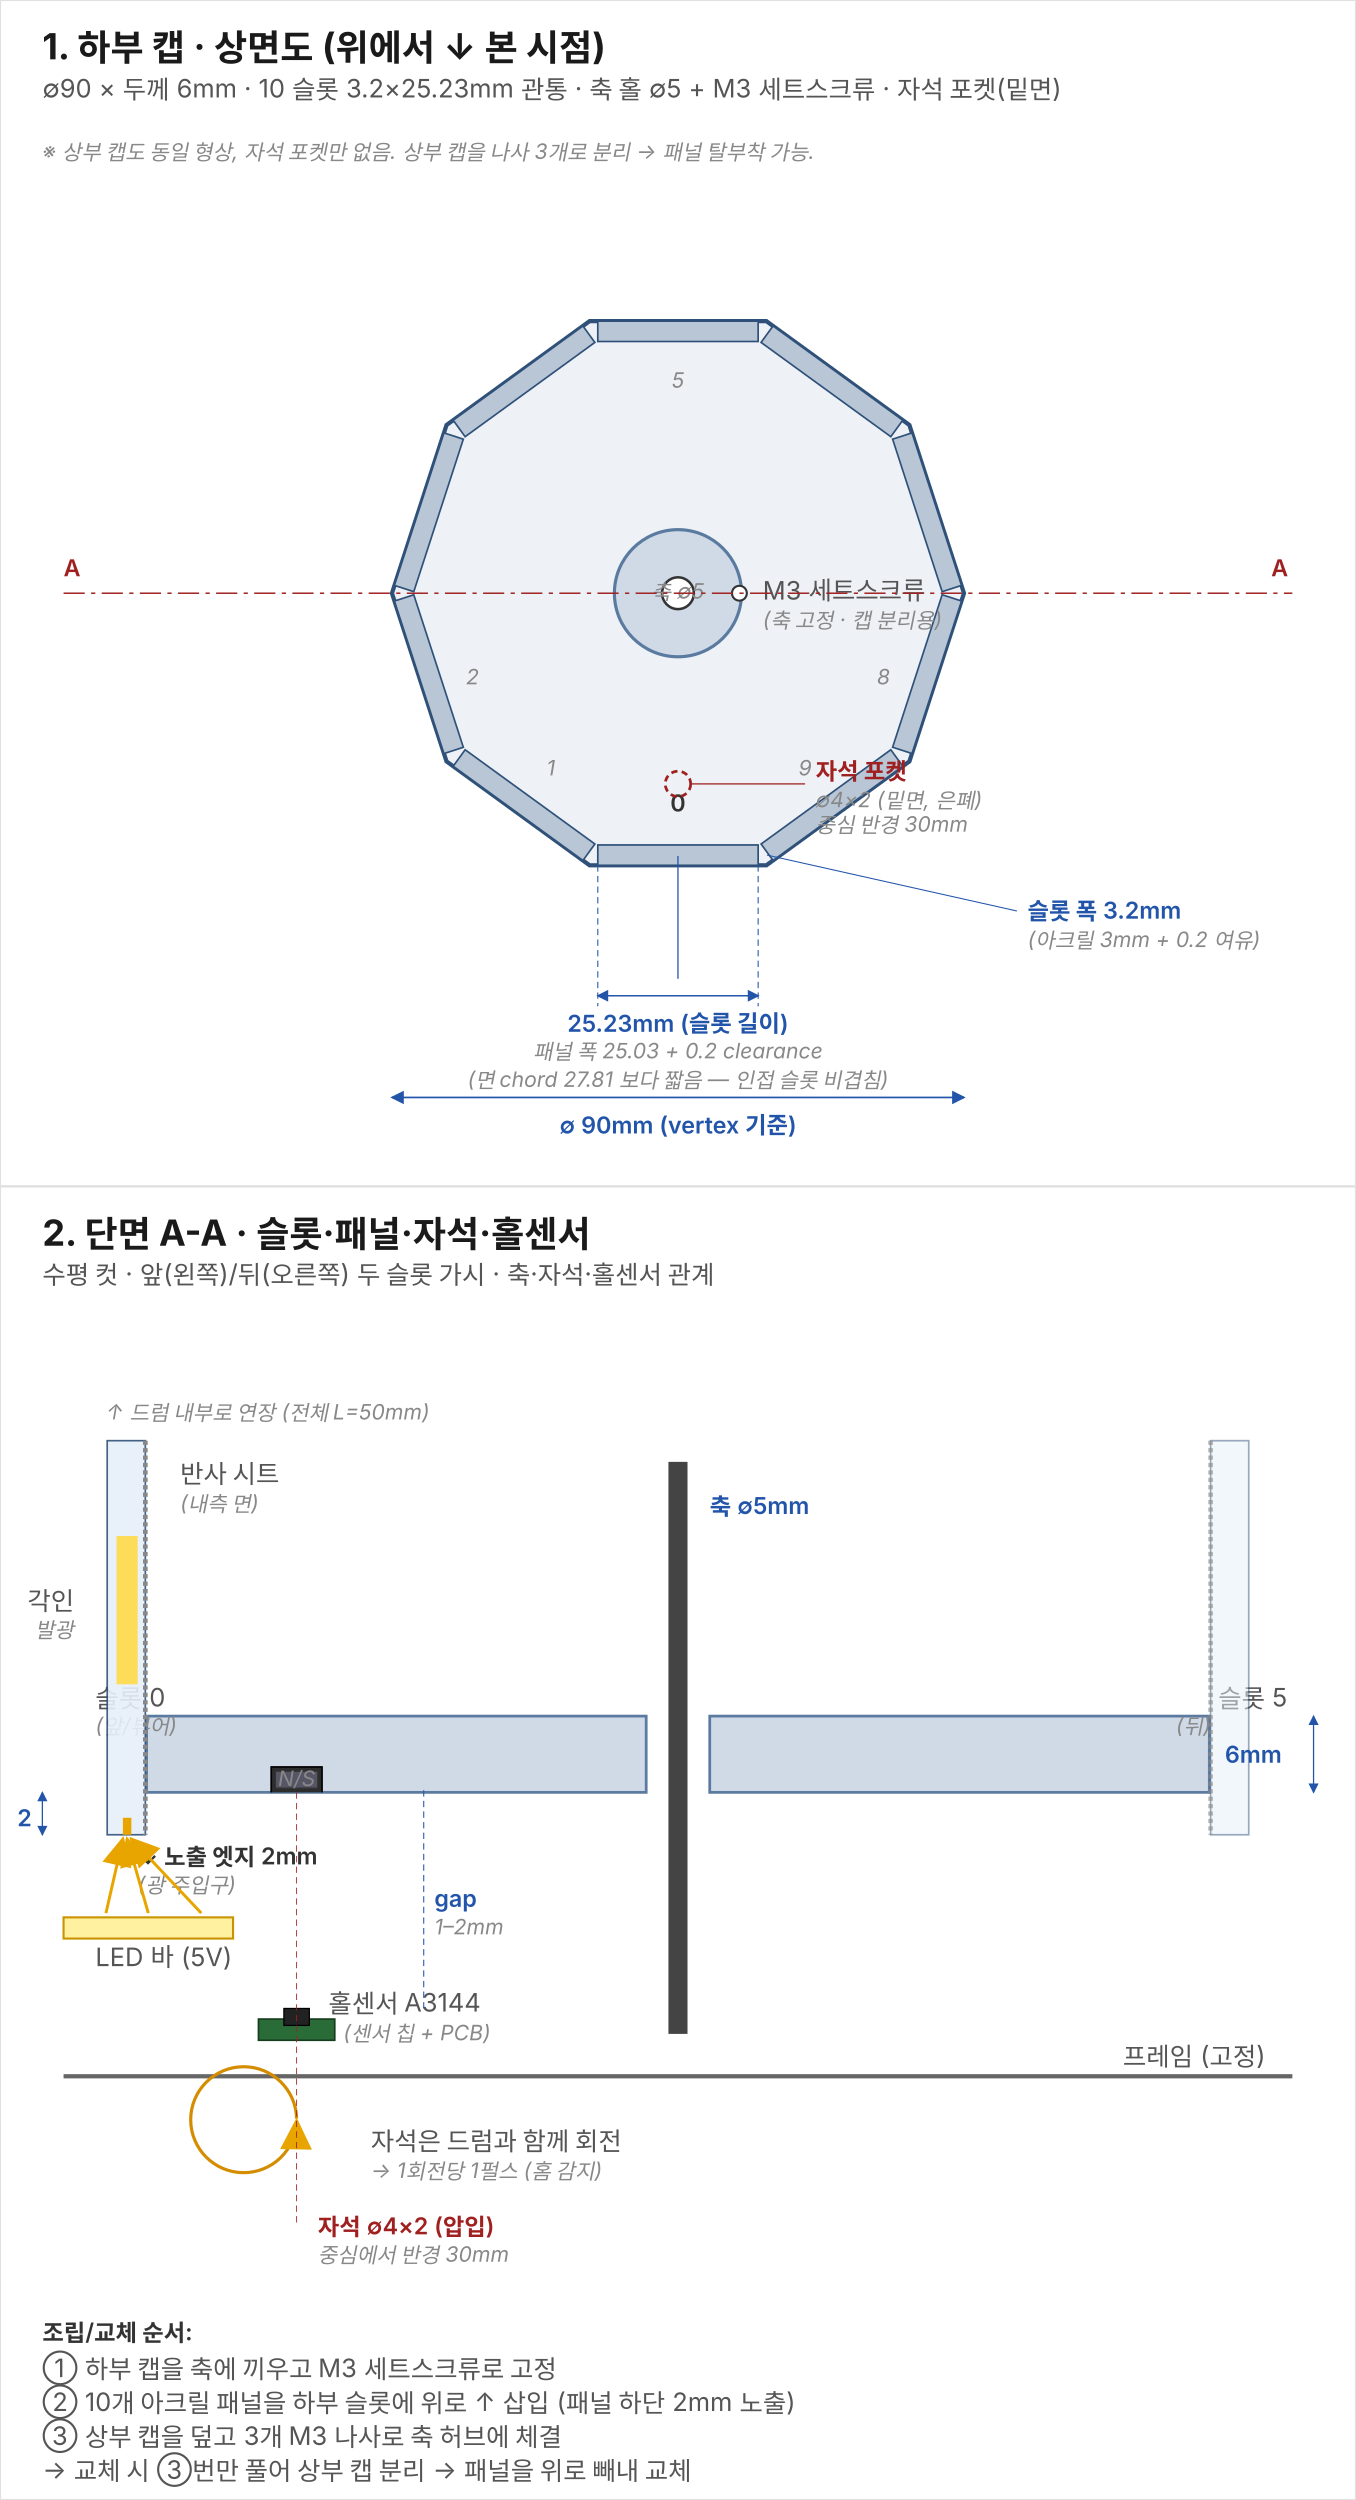
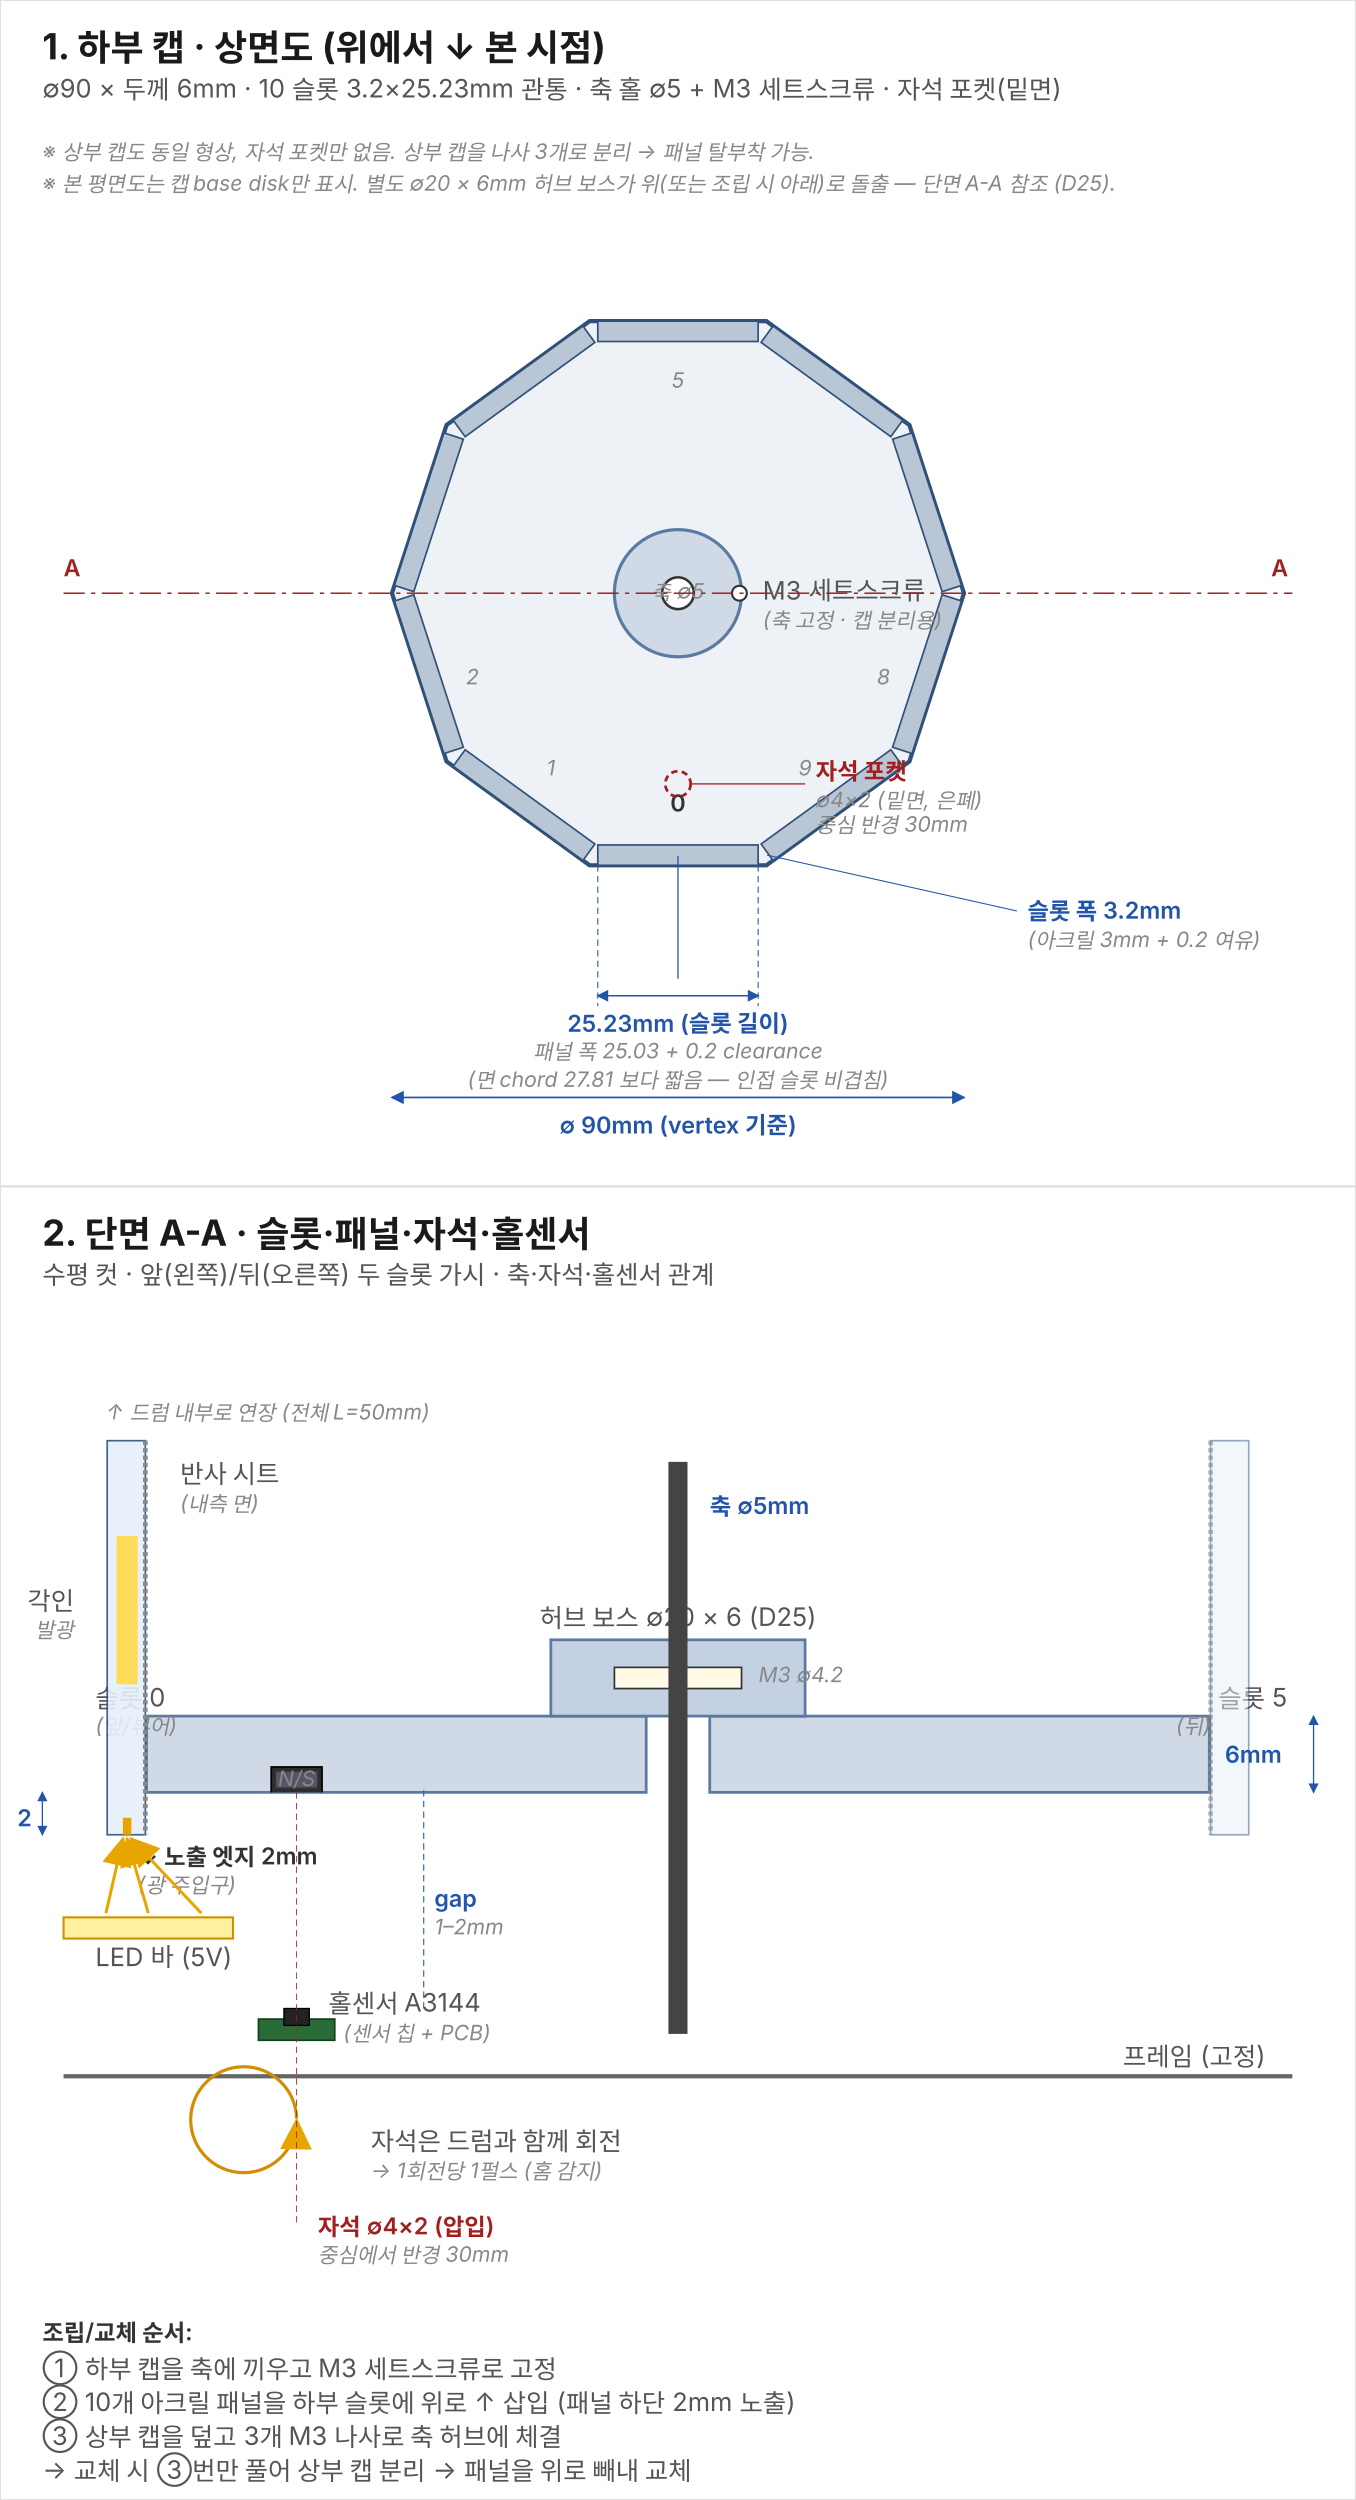
<svg xmlns="http://www.w3.org/2000/svg" viewBox="0 0 640 1180" style="background:#fafafa; max-width:100%; height:auto; font-family: system-ui,-apple-system,sans-serif;">
  <defs>
    <marker id="ar" markerWidth="10" markerHeight="10" refX="9" refY="5" orient="auto">
      <path d="M0,0 L10,5 L0,10 z" fill="#e8a500" />
    </marker>
    <marker id="arB" markerWidth="8" markerHeight="8" refX="7" refY="4" orient="auto">
      <path d="M0,0 L8,4 L0,8 z" fill="#2255aa" />
    </marker>
    <marker id="arBs" markerWidth="8" markerHeight="8" refX="1" refY="4" orient="auto">
      <path d="M8,0 L0,4 L8,8 z" fill="#2255aa" />
    </marker>
  </defs>
  <style>
    .title { font-size: 17px; font-weight: 700; fill: #1a1a1a; }
    .sub { font-size: 12px; fill: #555; }
    .lbl { font-size: 11px; fill: #333; font-weight: 600; }
    .dim { font-size: 11px; fill: #2255aa; font-weight: 600; }
    .hid { font-size: 11px; fill: #a02020; font-weight: 600; }
    .note { font-size: 10px; fill: #888; font-style: italic; }
  </style>
  <g>
    <rect x="0" y="0" width="640" height="560" fill="#fff" stroke="#e0e0e0" />
    <text x="20" y="28" class="title">1. 하부 캡 · 상면도 (위에서 ↓ 본 시점)</text>
    <text x="20" y="46" class="sub">∅90 × 두께 6mm · 10 슬롯 3.2×25.23mm 관통 · 축 홀 ∅5 + M3 세트스크류 · 자석 포켓(밑면)</text>
    <polygon points="361.72,408.42 278.28,408.42 210.76,359.39 185,280 210.76,200.61 278.28,151.58 361.72,151.58 429.24,200.61 455,280 429.24,359.39" fill="#eef2f7" stroke="#2f5179" stroke-width="2" />
    <g fill="#b8c6d6" stroke="#2f5179" stroke-width="0.8">
      <rect x="282.16" y="398.82" width="75.69" height="9.6" />
      <g transform="rotate(36 320 280)">
        <rect x="282.16" y="398.82" width="75.69" height="9.6" />
      </g>
      <g transform="rotate(72 320 280)">
        <rect x="282.16" y="398.82" width="75.69" height="9.6" />
      </g>
      <g transform="rotate(108 320 280)">
        <rect x="282.16" y="398.82" width="75.69" height="9.6" />
      </g>
      <g transform="rotate(144 320 280)">
        <rect x="282.16" y="398.82" width="75.69" height="9.6" />
      </g>
      <g transform="rotate(180 320 280)">
        <rect x="282.16" y="398.82" width="75.69" height="9.6" />
      </g>
      <g transform="rotate(216 320 280)">
        <rect x="282.16" y="398.82" width="75.69" height="9.6" />
      </g>
      <g transform="rotate(252 320 280)">
        <rect x="282.16" y="398.82" width="75.69" height="9.6" />
      </g>
      <g transform="rotate(288 320 280)">
        <rect x="282.16" y="398.82" width="75.69" height="9.6" />
      </g>
      <g transform="rotate(324 320 280)">
        <rect x="282.16" y="398.82" width="75.69" height="9.6" />
      </g>
    </g>
    <text x="320" y="383" class="lbl" text-anchor="middle">0</text>
    <text x="260" y="366" class="note" text-anchor="middle">1</text>
    <text x="380" y="366" class="note" text-anchor="middle">9</text>
    <text x="223" y="323" class="note" text-anchor="middle">2</text>
    <text x="417" y="323" class="note" text-anchor="middle">8</text>
    <text x="320" y="183" class="note" text-anchor="middle">5</text>
    <circle cx="320" cy="280" r="30" fill="#d0dae7" stroke="#5a7aa0" stroke-width="1.5" />
    <circle cx="320" cy="280" r="7.5" fill="#fff" stroke="#333" stroke-width="1.2" />
    <text x="320" y="283" class="note" text-anchor="middle" font-size="8">축 ∅5</text>
    <circle cx="349" cy="280" r="3.5" fill="#fff" stroke="#333" stroke-width="1" />
    <text x="360" y="283" class="sub" font-size="10">M3 세트스크류</text>
    <text x="360" y="296" class="note" font-size="9">(축 고정 · 캡 분리용)</text>
    <circle cx="320" cy="370" r="6" fill="none" stroke="#a02020" stroke-width="1.3" stroke-dasharray="3,2" />
    <line x1="326" y1="370" x2="380" y2="370" stroke="#a02020" stroke-width="0.6" />
    <text x="385" y="368" class="hid">자석 포켓</text>
    <text x="385" y="381" class="note" fill="#a02020">∅4×2 (밑면, 은폐)</text>
    <text x="385" y="393" class="note" fill="#a02020">중심 반경 30mm</text>
    <line x1="30" y1="280" x2="610" y2="280" stroke="#a02020" stroke-width="0.7" stroke-dasharray="10,3,2,3" />
    <text x="30" y="272" class="hid">A</text>
    <text x="600" y="272" class="hid">A</text>
    <line x1="320" y1="404" x2="320" y2="462" stroke="#2255aa" stroke-width="0.6" />
    <line x1="282.16" y1="408.42" x2="282.16" y2="475" stroke="#2255aa" stroke-width="0.5" stroke-dasharray="3,2" />
    <line x1="357.85" y1="408.42" x2="357.85" y2="475" stroke="#2255aa" stroke-width="0.5" stroke-dasharray="3,2" />
    <line x1="282.16" y1="470" x2="357.85" y2="470" stroke="#2255aa" stroke-width="0.7" marker-start="url(#arBs)" marker-end="url(#arB)" />
    <text x="320" y="487" class="dim" text-anchor="middle">25.23mm (슬롯 길이)</text>
    <text x="320" y="500" class="note" text-anchor="middle">패널 폭 25.03 + 0.2 clearance</text>
    <text x="320" y="513" class="note" text-anchor="middle">(면 chord 27.81 보다 짧음 — 인접 슬롯 비겹침)</text>
    <line x1="362" y1="403.6" x2="480" y2="430" stroke="#2255aa" stroke-width="0.5" />
    <text x="485" y="434" class="dim">슬롯 폭 3.2mm</text>
    <text x="485" y="447" class="note">(아크릴 3mm + 0.2 여유)</text>
    <line x1="185" y1="518" x2="455" y2="518" stroke="#2255aa" stroke-width="0.8" marker-start="url(#arBs)" marker-end="url(#arB)" />
    <text x="320" y="535" class="dim" text-anchor="middle">∅ 90mm (vertex 기준)</text>
    <text x="20" y="75" class="note">※ 상부 캡도 동일 형상, 자석 포켓만 없음. 상부 캡을 나사 3개로 분리 → 패널 탈부착 가능.</text>
+     <text x="20" y="90" class="note" fill="#a02020">※ 본 평면도는 캡 base disk만 표시. 별도 ∅20 × 6mm 허브 보스가 위(또는 조립 시 아래)로 돌출 — 단면 A-A 참조 (D25).</text>
  </g>
  <g transform="translate(0,560)">
    <rect x="0" y="0" width="640" height="620" fill="#fff" stroke="#e0e0e0" />
    <text x="20" y="28" class="title">2. 단면 A-A · 슬롯·패널·자석·홀센서</text>
    <text x="20" y="46" class="sub">수평 컷 · 앞(왼쪽)/뒤(오른쪽) 두 슬롯 가시 · 축·자석·홀센서 관계</text>
    <text x="50" y="110" class="note">↑ 드럼 내부로 연장 (전체 L=50mm)</text>
    <rect x="69.2" y="250" width="235.8" height="36" fill="#d0dae7" stroke="#5a7aa0" stroke-width="1.3" />
    <rect x="335" y="250" width="235.8" height="36" fill="#d0dae7" stroke="#5a7aa0" stroke-width="1.3" />
+     <rect x="260" y="214" width="120" height="36" fill="#c3d1e3" stroke="#5a7aa0" stroke-width="1.3" />
+     <text x="320" y="208" class="sub" text-anchor="middle">허브 보스 ∅20 × 6 (D25)</text>
+     <rect x="290" y="227" width="60" height="10" fill="#fffbe7" stroke="#333" stroke-width="0.8" />
+     <text x="358" y="234" class="note">M3 ∅4.2</text>
    <path d="M 128 286 L 128 274 L 152 274 L 152 286" fill="#2d2d2d" stroke="#000" stroke-width="0.8" />
    <rect x="130" y="276" width="20" height="8" fill="#556" stroke="#333" stroke-width="0.6" />
    <text x="140" y="283" class="note" text-anchor="middle" font-size="8" fill="#fff">N/S</text>
    <text x="45" y="246" class="sub">슬롯 0</text>
    <text x="45" y="258" class="note">(앞/뷰어)</text>
    <text x="575" y="246" class="sub">슬롯 5</text>
    <text x="555" y="258" class="note">(뒤)</text>
    <line x1="320" y1="130" x2="320" y2="400" stroke="#444" stroke-width="9" />
    <text x="335" y="155" class="dim">축 ∅5mm</text>
    <rect x="50.6" y="120" width="18" height="186" fill="#e6f0fa" stroke="#2f5179" stroke-width="0.8" opacity="0.9" />
    <line x1="68.6" y1="120" x2="68.6" y2="306" stroke="#888" stroke-width="2.2" stroke-dasharray="2,1.5" />
    <text x="85" y="140" class="sub">반사 시트</text>
    <text x="85" y="153" class="note">(내측 면)</text>
    <rect x="55" y="165" width="10" height="70" fill="#ffd83d" opacity="0.85" />
    <text x="35" y="200" class="sub" text-anchor="end">각인</text>
    <text x="35" y="213" class="note" text-anchor="end">발광</text>
    <line x1="60" y1="298" x2="60" y2="306" stroke="#e8a500" stroke-width="4" />
    <text x="65" y="320" class="lbl" fill="#b37400">↓ 노출 엣지 2mm</text>
    <text x="65" y="333" class="note" fill="#b37400">(광 주입구)</text>
    <rect x="571.4" y="120" width="18" height="186" fill="#e6f0fa" stroke="#2f5179" stroke-width="0.8" opacity="0.5" />
    <line x1="571.4" y1="120" x2="571.4" y2="306" stroke="#888" stroke-width="2.2" stroke-dasharray="2,1.5" opacity="0.6" />
    <rect x="30" y="345" width="80" height="10" fill="#fff1a0" stroke="#c99400" />
    <text x="45" y="368" class="sub">LED 바 (5V)</text>
    <line x1="50" y1="343" x2="58" y2="308" stroke="#e8a500" stroke-width="1.4" marker-end="url(#ar)" />
    <line x1="70" y1="343" x2="60" y2="308" stroke="#e8a500" stroke-width="1.4" marker-end="url(#ar)" />
    <line x1="95" y1="343" x2="62" y2="308" stroke="#e8a500" stroke-width="1.4" marker-end="url(#ar)" />
    <line x1="30" y1="420" x2="610" y2="420" stroke="#666" stroke-width="2" />
    <text x="530" y="415" class="sub">프레임 (고정)</text>
    <rect x="122" y="393" width="36" height="10" fill="#2a6c38" stroke="#163d1e" stroke-width="0.8" />
    <rect x="134" y="388" width="12" height="8" fill="#222" stroke="#000" stroke-width="0.6" />
    <text x="155" y="390" class="sub">홀센서 A3144</text>
    <text x="162" y="403" class="note">(센서 칩 + PCB)</text>
    <line x1="200" y1="285" x2="200" y2="388" stroke="#2255aa" stroke-width="0.5" stroke-dasharray="3,2" />
    <text x="205" y="340" class="dim">gap</text>
    <text x="205" y="353" class="note">1–2mm</text>
    <path d="M 140 440 A 25 25 0 1 0 140 441" fill="none" stroke="#d48c00" stroke-width="1.5" marker-end="url(#ar)" />
    <text x="175" y="455" class="sub" fill="#b37400">자석은 드럼과 함께 회전</text>
    <text x="175" y="468" class="note" fill="#b37400">→ 1회전당 1펄스 (홈 감지)</text>
    <line x1="620" y1="250" x2="620" y2="286" stroke="#2255aa" stroke-width="0.6" marker-start="url(#arBs)" marker-end="url(#arB)" />
    <text x="605" y="272" class="dim" text-anchor="end">6mm</text>
    <line x1="20" y1="286" x2="20" y2="306" stroke="#2255aa" stroke-width="0.6" marker-start="url(#arBs)" marker-end="url(#arB)" />
    <text x="15" y="302" class="dim" text-anchor="end">2</text>
    <line x1="140" y1="286" x2="140" y2="490" stroke="#a02020" stroke-width="0.4" stroke-dasharray="3,2" />
    <text x="150" y="495" class="hid">자석 ∅4×2 (압입)</text>
    <text x="150" y="508" class="note" fill="#a02020">중심에서 반경 30mm</text>
    <text x="20" y="545" class="lbl">조립/교체 순서:</text>
    <text x="20" y="562" class="sub">① 하부 캡을 축에 끼우고 M3 세트스크류로 고정</text>
    <text x="20" y="578" class="sub">② 10개 아크릴 패널을 하부 슬롯에 위로 ↑ 삽입 (패널 하단 2mm 노출)</text>
    <text x="20" y="594" class="sub">③ 상부 캡을 덮고 3개 M3 나사로 축 허브에 체결</text>
    <text x="20" y="610" class="sub">→ 교체 시 ③번만 풀어 상부 캡 분리 → 패널을 위로 빼내 교체</text>
  </g>
</svg>
